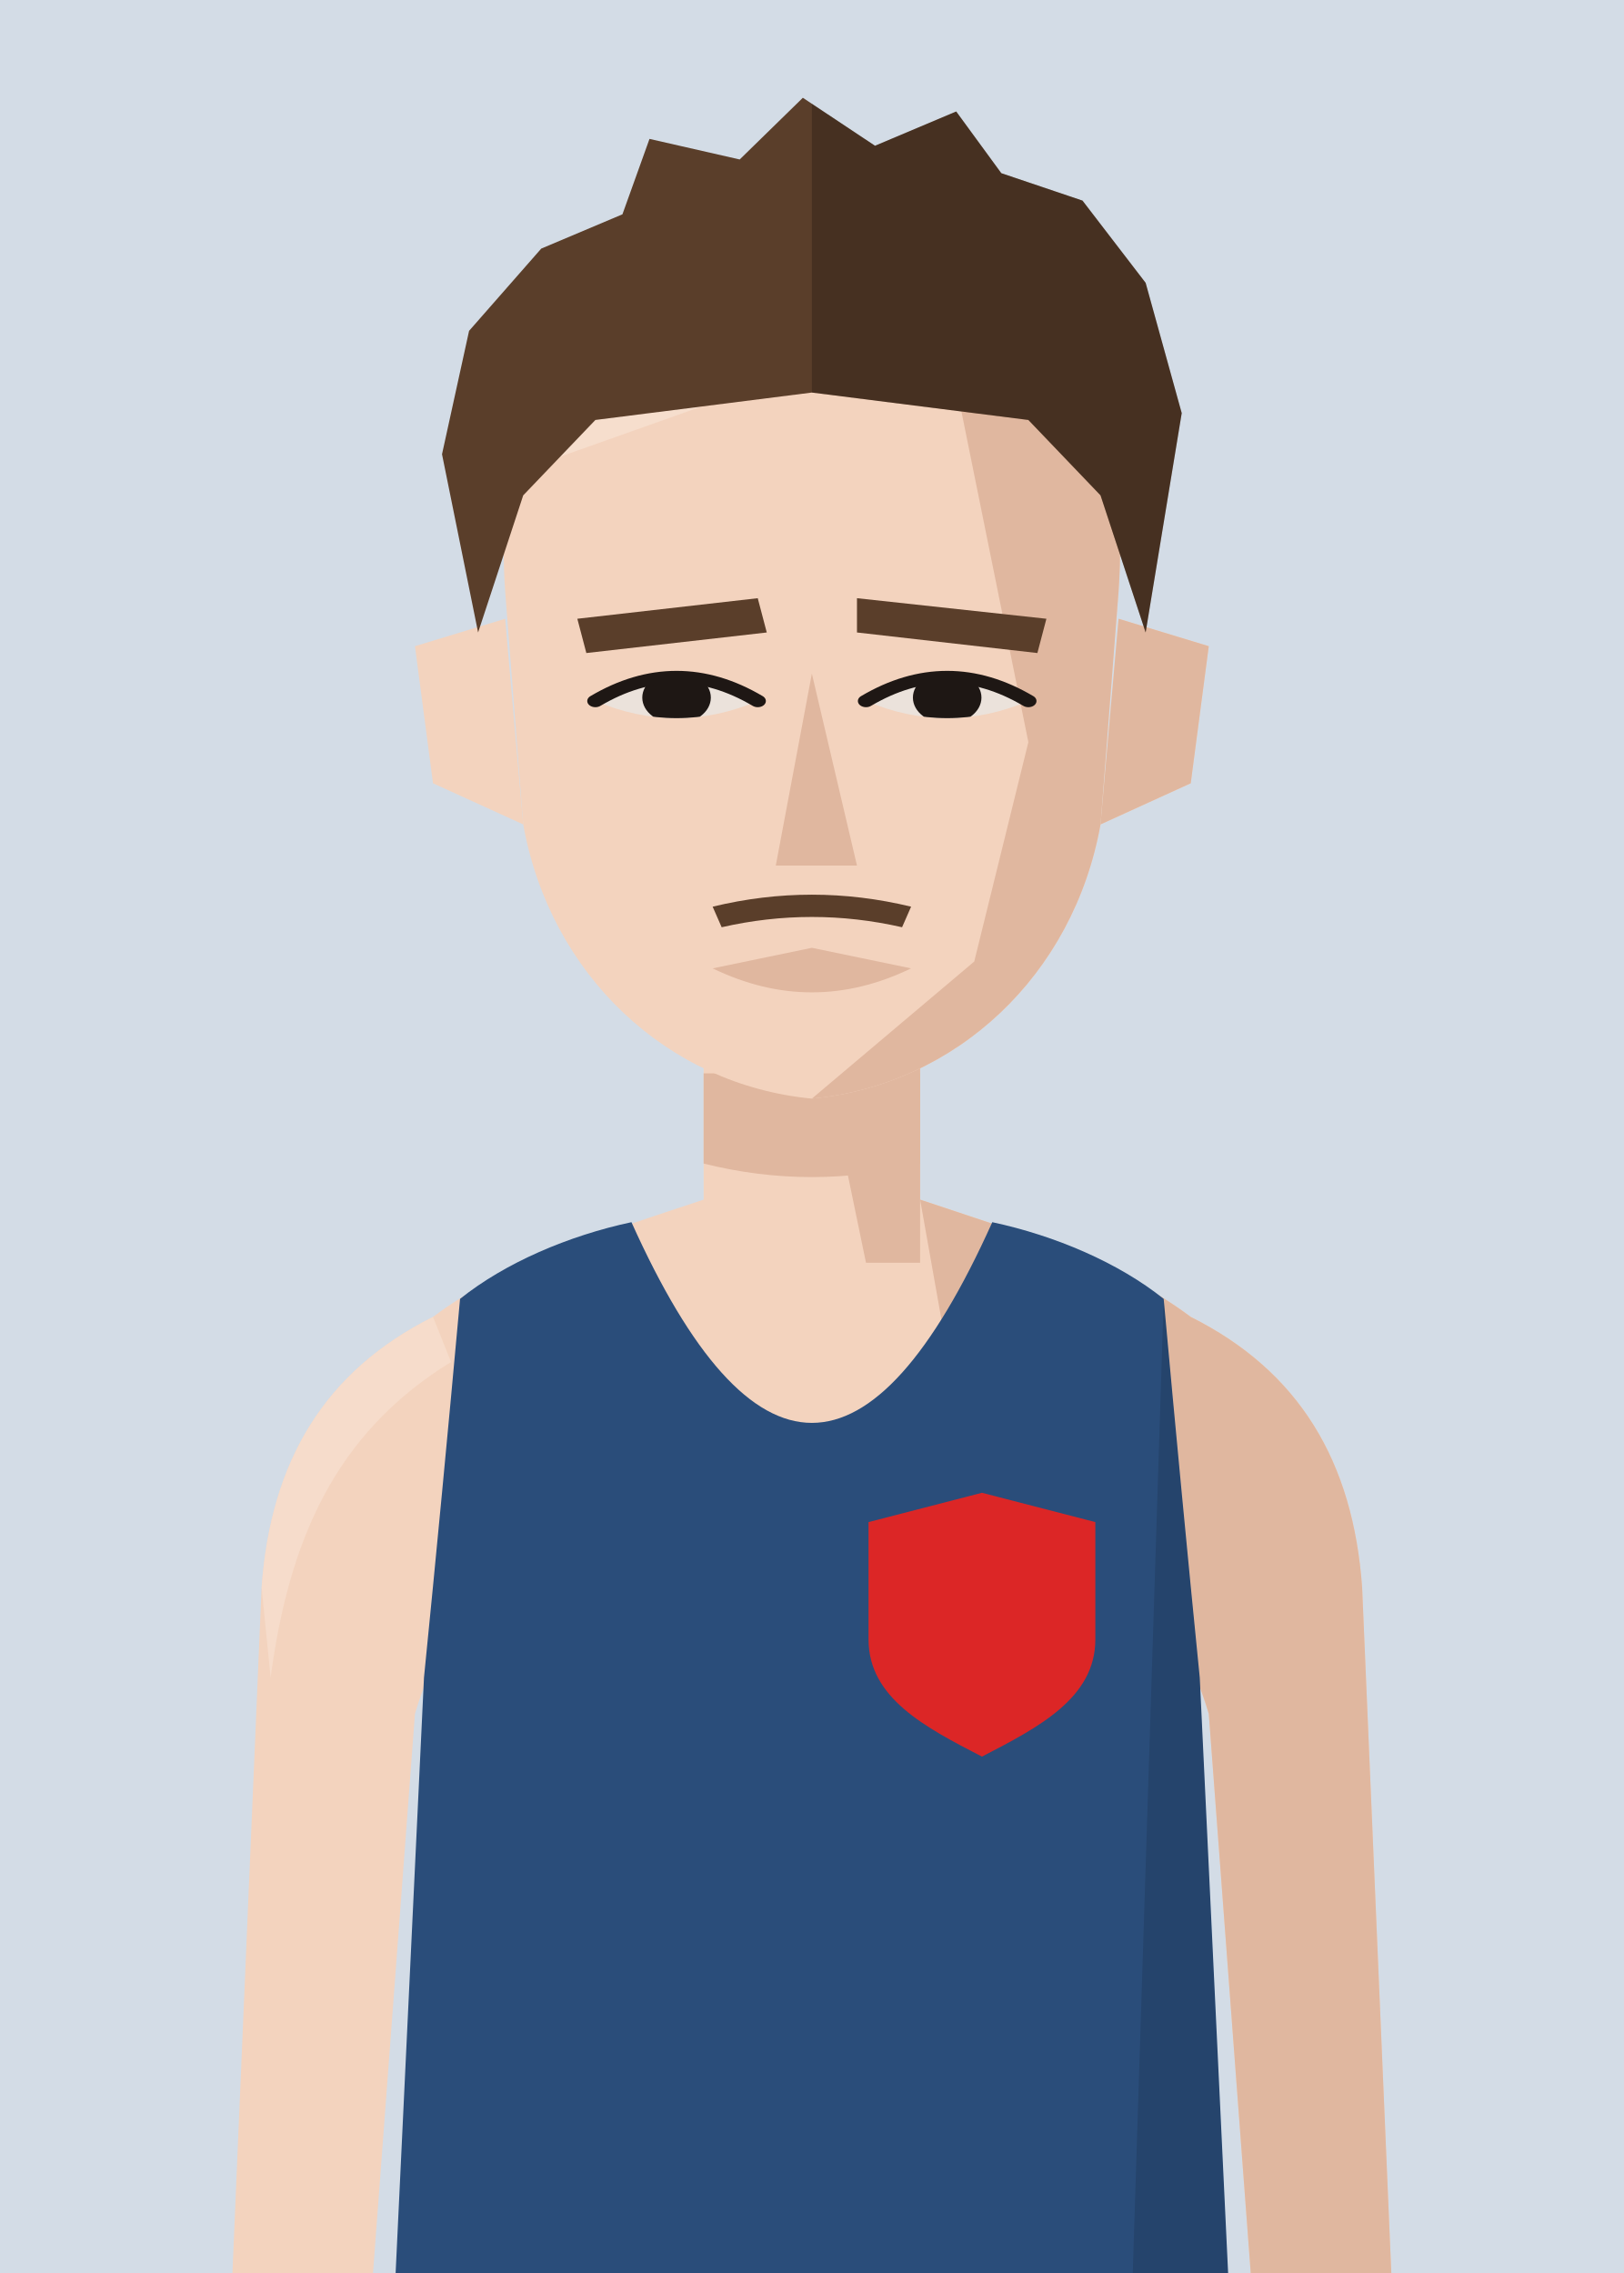
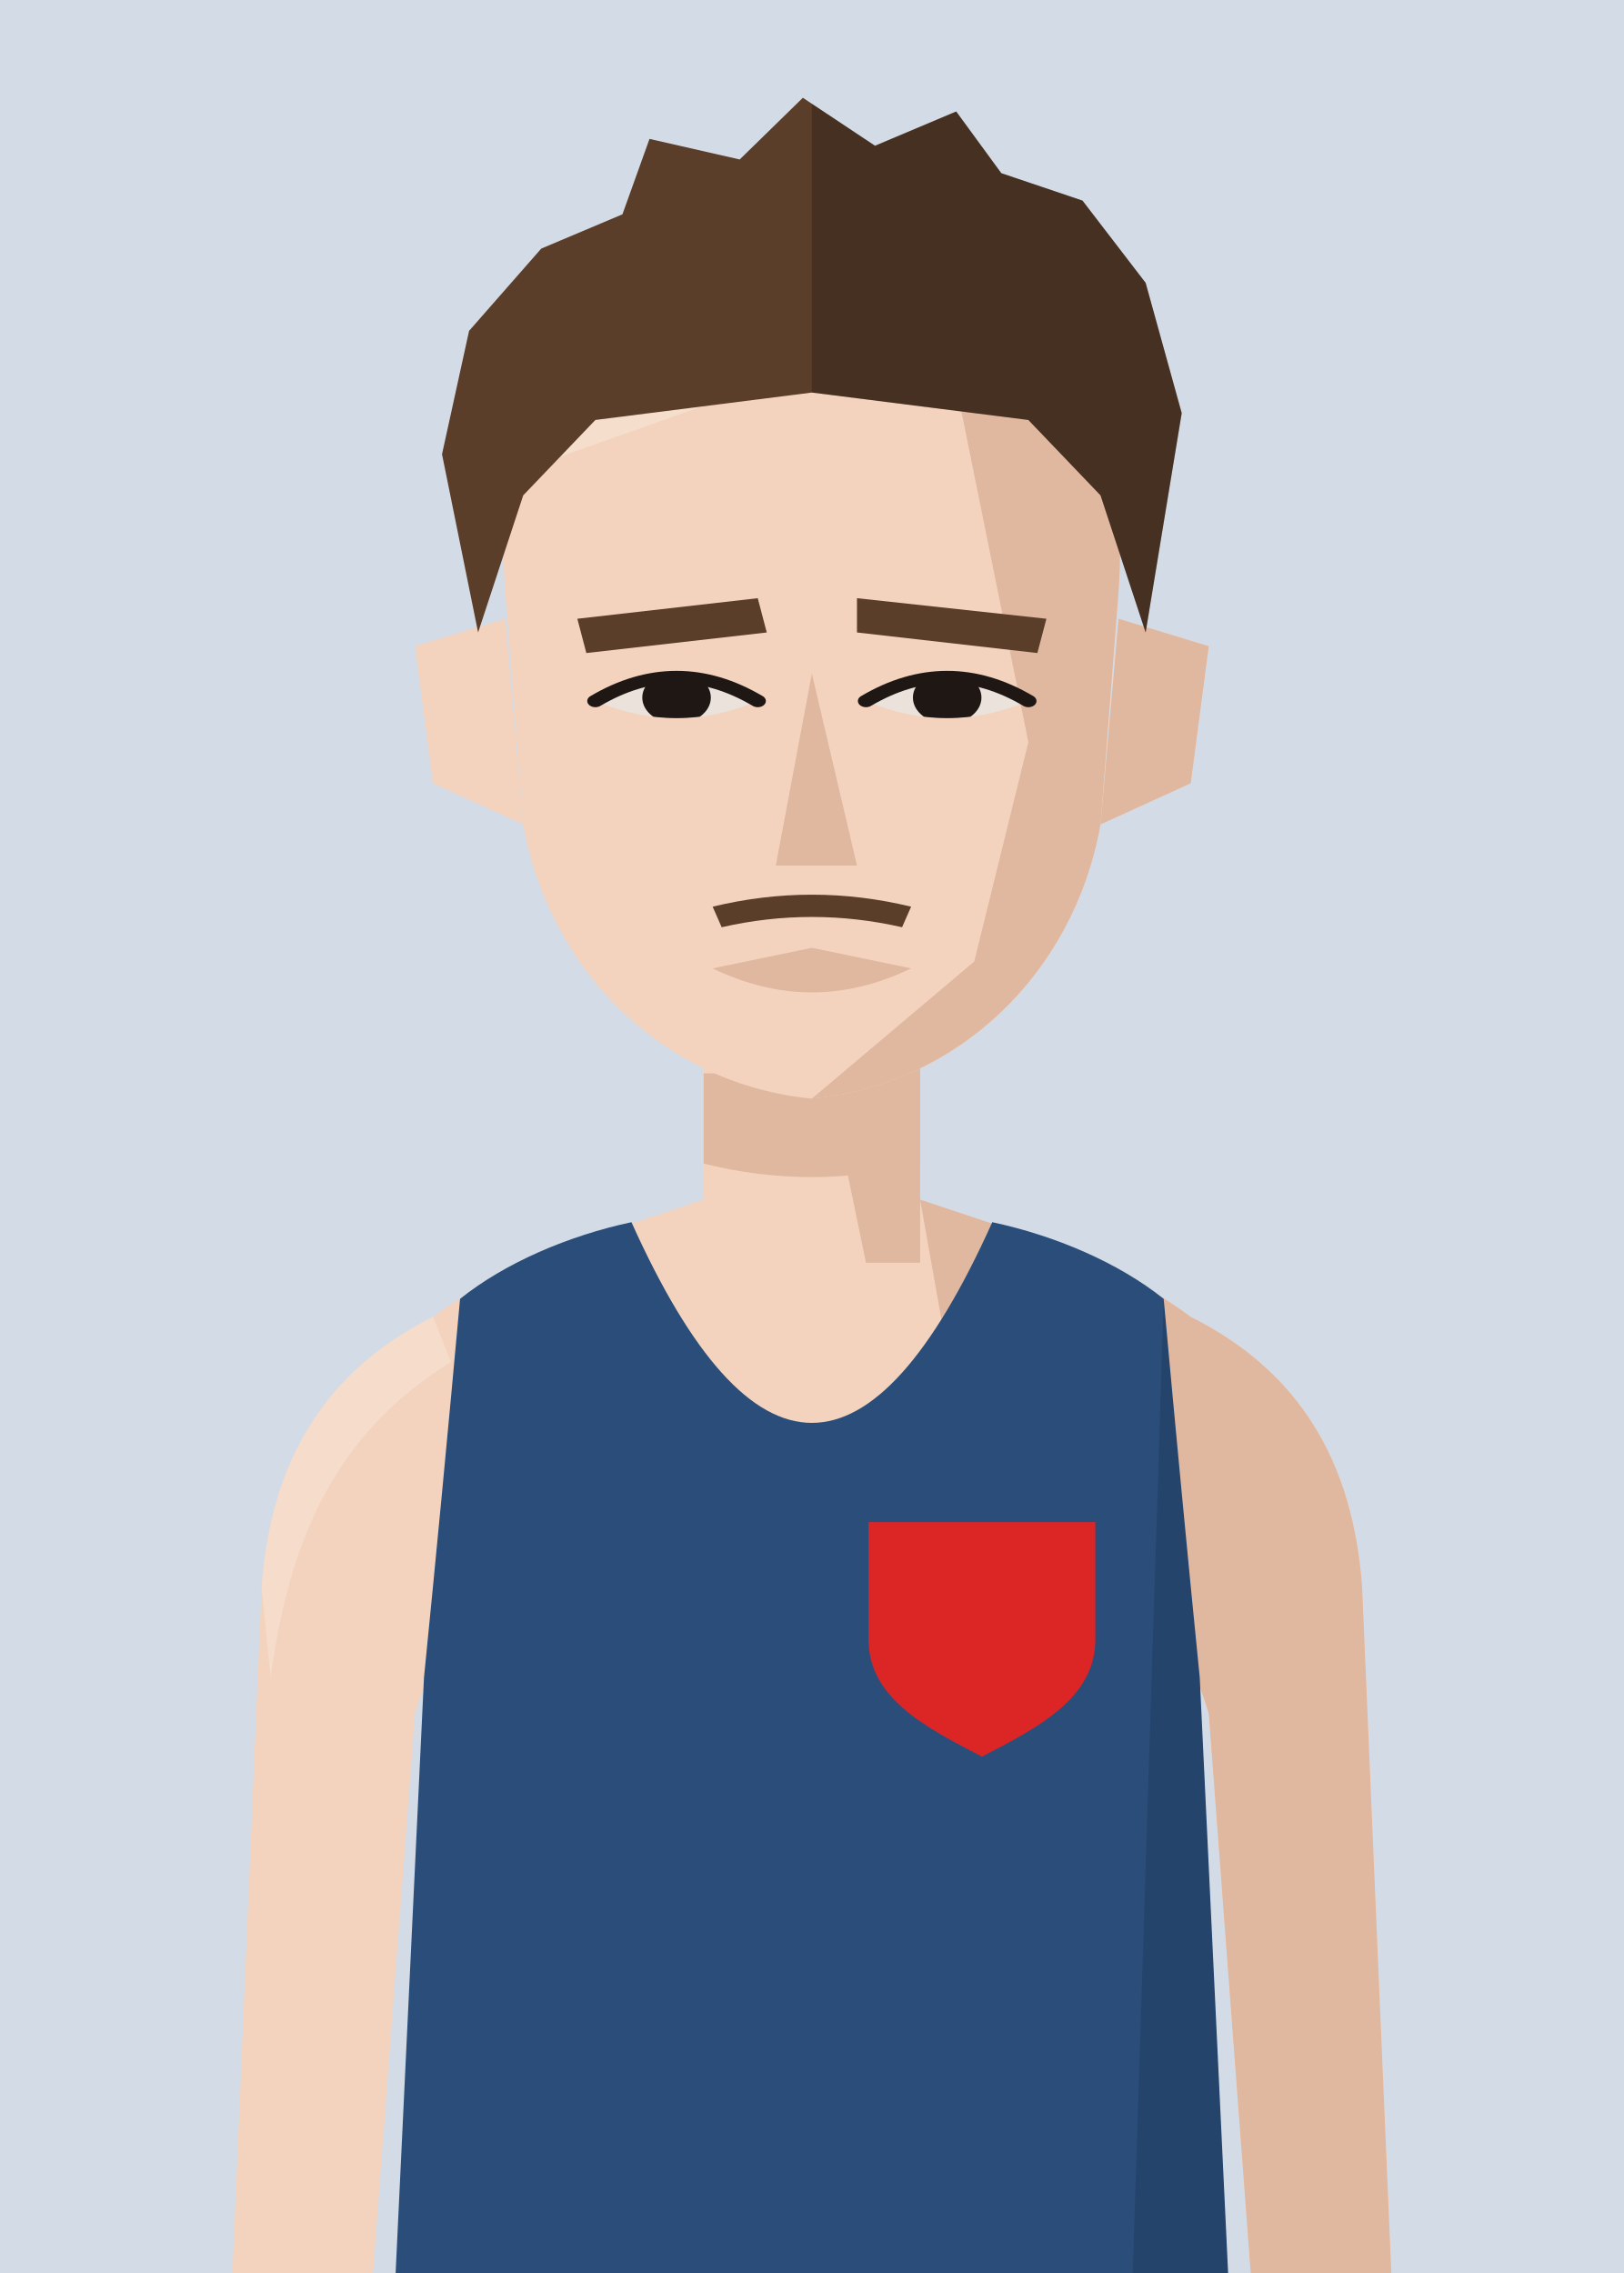
<svg xmlns="http://www.w3.org/2000/svg" viewBox="10 20 180 252">
  <defs>
    <clipPath id="vf">
      <path d="M53,330 L57,246 Q59,226 61,204 C66,200 73,197 80,195.5 Q100,240 120,195.5 C127,197 134,200 139,204 Q141,226 143,246 L147,330 Z" />
    </clipPath>
    <clipPath id="hf">
      <path d="M66,96 C64,58 80,40 100,40 C120,40 136,58 134,96 L132,130 C129,152 116,168 100,170 C84,168 71,152 68,130 Z" />
    </clipPath>
    <clipPath id="rf">
      <rect x="100" y="0" width="100" height="300" />
    </clipPath>
    <clipPath id="ef">
      <path d="M76,112 Q85,105 94,112 Q85,117 76,112 Z" />
      <path d="M106,112 Q115,105 124,112 Q115,117 106,112 Z" />
    </clipPath>
    <clipPath id="cf">
      <rect x="0" y="92" width="200" height="300" />
    </clipPath>
  </defs>
  <rect width="200" height="280" fill="#D3DCE6" />
  <g transform="translate(0,-40)">
    <rect x="88" y="171" width="24" height="37" fill="#F3D3BE" />
    <path d="M88,193 C76,197 66,200 58,206 C46,212 40,222 39,236 L35,330 L50,330 L56,250 Q59,240 64,238 L136,238 Q141,240 144,250 L150,330 L165,330 L161,236 C160,222 154,212 142,206 C134,200 124,197 112,193" fill="#F3D3BE" />
    <g fill="#E0B79F">
      <path d="M112,193 C124,197 134,200 142,206 C154,212 160,222 161,236 L165,330 L150,330 L144,250 Q141,240 136,238 L120,238 Z" />
      <path d="M58,206 C46,212 40,222 39,236 L40,246 C42,231 47,219 60,211 Z" fill="#F8E2D3" opacity=".6" />
      <polygon points="100,171 112,171 112,200 106,200" />
      <path d="M88,179 L112,179 L112,189 Q100,192 88,189 Z" />
    </g>
    <g transform="translate(0,83) scale(1,0.76) translate(0,-40)">
      <g fill="#F3D3BE">
        <path d="M66,100 L56,104 L58,124 L68,130 Z" />
        <path d="M134,100 L144,104 L142,124 L132,130 Z" />
        <path d="M66,96 C64,58 80,40 100,40 C120,40 136,58 134,96 L132,130 C129,152 116,168 100,170 C84,168 71,152 68,130 Z" />
      </g>
      <path d="M134,100 L144,104 L142,124 L132,130 Z" fill="#E0B79F" />
      <g clip-path="url(#hf)">
        <polygon points="112,40 140,40 140,180 100,180 100,170 118,150 124,118 120,92" fill="#E0B79F" />
        <polygon points="60,40 100,40 90,68 60,82" fill="#F8E2D3" opacity=".7" />
      </g>
      <g fill="#5A3E2A">
        <polygon points="74,100 94,97 95,102 75,105" />
        <polygon points="105,97 126,100 125,105 105,102" />
      </g>
      <g fill="#EBE2DB">
        <path d="M76,112 Q85,105 94,112 Q85,117 76,112 Z" />
        <path d="M106,112 Q115,105 124,112 Q115,117 106,112 Z" />
      </g>
      <g clip-path="url(#ef)" fill="#1E1714">
        <circle cx="85" cy="111.5" r="3.8" />
        <circle cx="115" cy="111.5" r="3.8" />
      </g>
      <g fill="none" stroke="#1E1714" stroke-width="1.8" stroke-linecap="round">
        <path d="M76,112 Q85,105 94,112" />
        <path d="M106,112 Q115,105 124,112" />
      </g>
      <polygon points="100,108 105,136 96,136" fill="#E0B79F" />
      <path d="M89,151 L100,148 L111,151 Q100,158 89,151 Z" fill="#E0B79F" />
      <g fill="#5A3E2A">
        <path d="M89,142 Q100,138.5 111,142 L110,145 Q100,142 90,145 Z" />
      </g>
      <g fill="#5A3E2A">
        <path d="M63,102 L59,76 L62,58 L70,46 L79,41 L82,30 L92,33 L99,24 L107,31 L116,26 L121,35 L130,39 L137,51 L141,70 L137,102 L132,82 L124,71 L100,67 L76,71 L68,82 Z" />
        <g clip-path="url(#rf)" fill="#000" opacity=".22">
          <path d="M63,102 L59,76 L62,58 L70,46 L79,41 L82,30 L92,33 L99,24 L107,31 L116,26 L121,35 L130,39 L137,51 L141,70 L137,102 L132,82 L124,71 L100,67 L76,71 L68,82 Z" />
        </g>
      </g>
    </g>
    <g clip-path="url(#vf)">
      <path d="M53,330 L57,246 Q59,226 61,204 C66,200 73,197 80,195.5 Q100,240 120,195.5 C127,197 134,200 139,204 Q141,226 143,246 L147,330 Z" fill="#2a4d7a" />
      <g transform="matrix(6.2857 0 0 6.5 37.14 193)">
-         <path d="M13 5 L15 5.5 L15 7.5 C15 8.5 14 9 13 9.5 C12 9 11 8.5 11 7.5 L11 5.5 Z" fill="#dc2626" />
+         <path d="M11 5.5 L15 5.5 L15 7.5 C15 8.5 14 9 13 9.5 C12 9 11 8.5 11 7.5 Z" fill="#dc2626" />
      </g>
      <path d="M139,204 Q141,226 143,246 L147,330 L135,330 Z" fill="#000" opacity="0.12" />
    </g>
  </g>
</svg>
